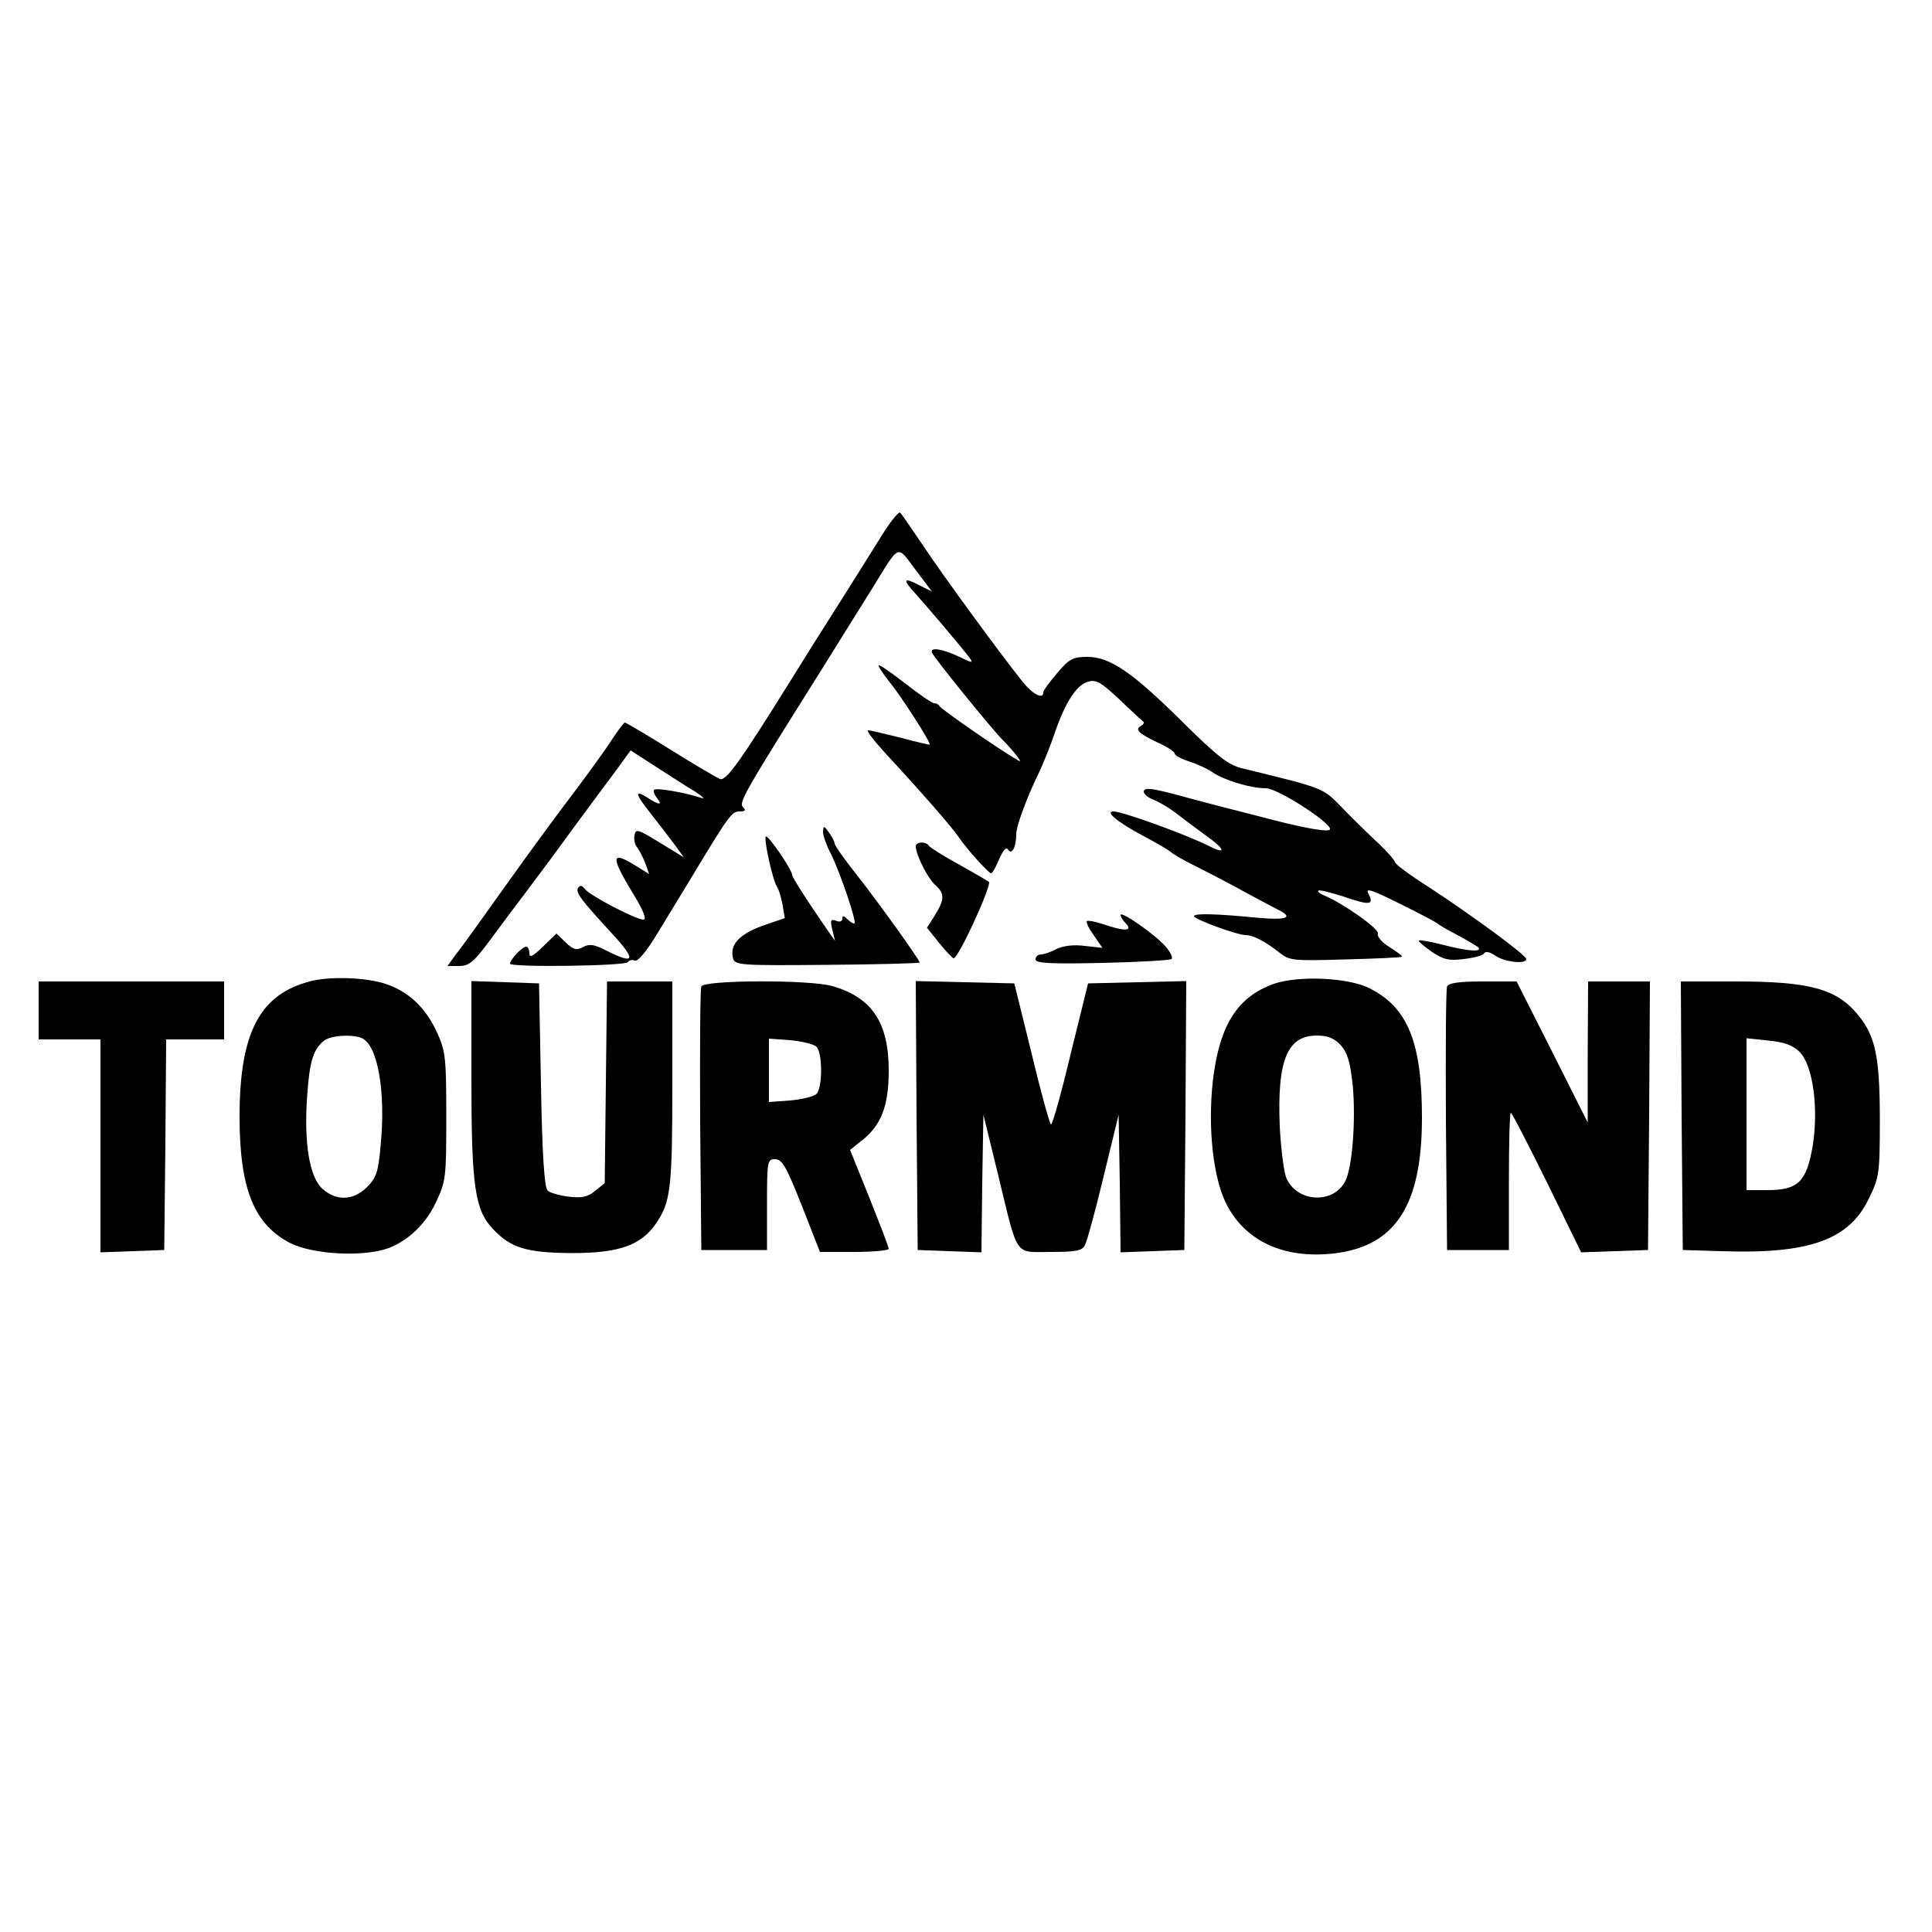
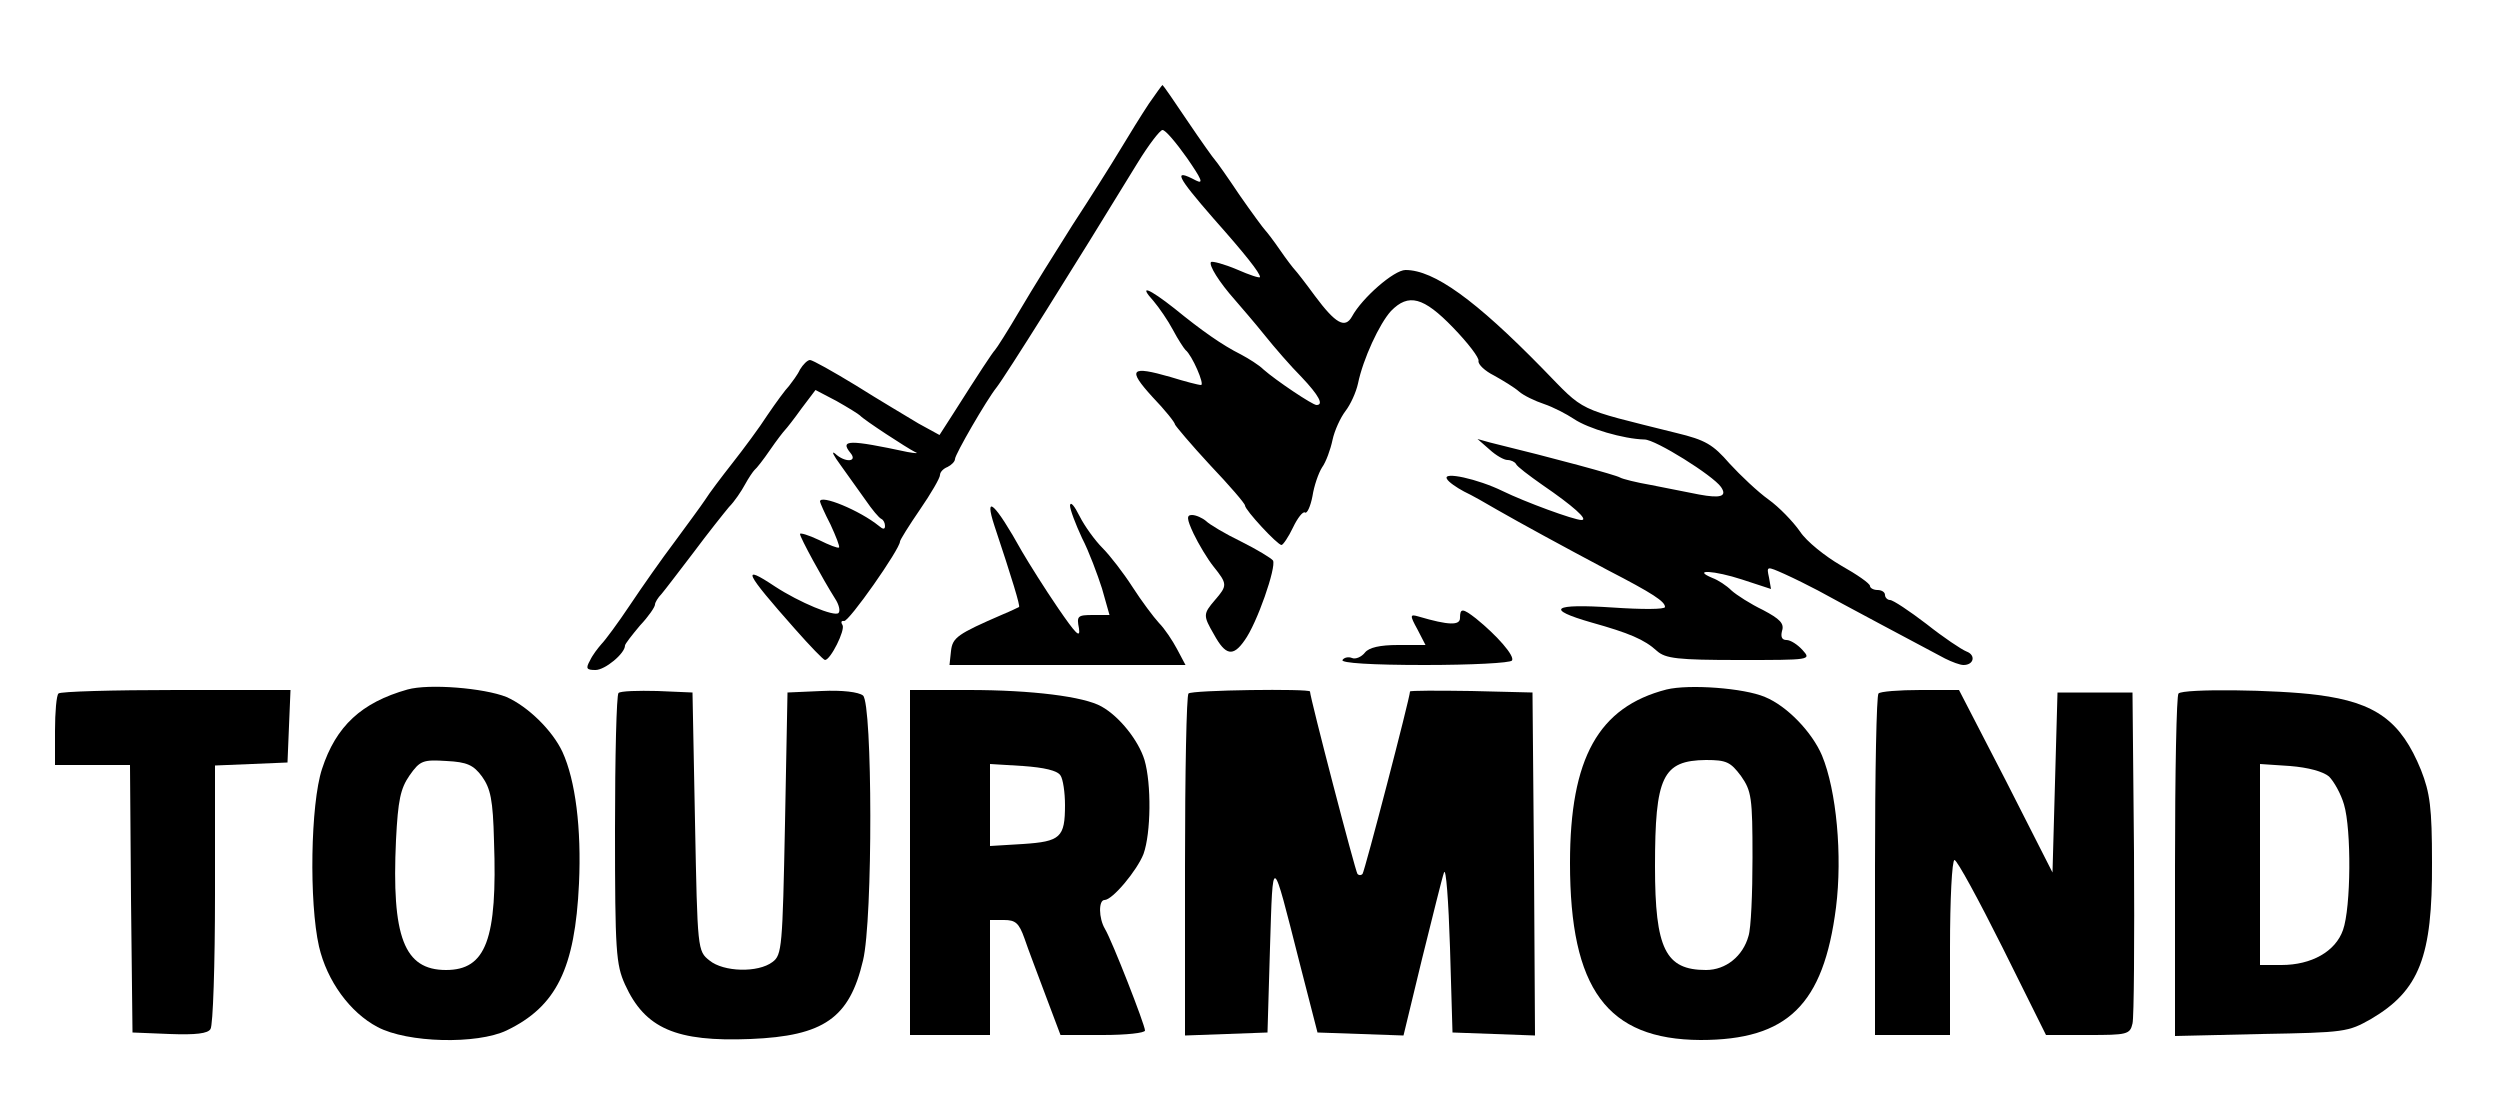
- <svg xmlns="http://www.w3.org/2000/svg" version="1.0" width="500pt" height="500pt" viewBox="0 0 500 500" preserveAspectRatio="xMidYMid meet">
-   <g transform="translate(0,500) scale(0.1,-0.1)" fill="#000000" stroke="none">
-     <path d="M2275 3603 c-27 -43 -78 -125 -115 -183 -37 -58 -86 -136 -110 -175 -137 -220 -171 -267 -187 -261 -9 4 -67 38 -128 76 -62 39 -115 70 -118 70 -2 0 -17 -19 -32 -42 -15 -24 -60 -86 -99 -138 -40 -52 -119 -160 -176 -240 -57 -80 -114 -160 -128 -177 l-24 -33 30 0 c26 0 38 10 81 68 27 37 70 94 95 127 25 33 80 107 122 165 43 58 93 126 112 151 l34 47 65 -42 c35 -22 80 -52 101 -64 20 -13 28 -21 17 -17 -42 14 -117 27 -122 21 -3 -3 0 -12 7 -21 16 -20 6 -19 -25 1 -34 22 -31 9 8 -40 18 -23 45 -58 60 -78 l27 -37 -62 38 c-57 35 -63 37 -66 19 -2 -10 1 -25 7 -31 5 -7 15 -25 21 -41 l10 -28 -34 21 c-66 41 -67 26 -5 -76 25 -41 33 -63 24 -63 -19 0 -138 62 -151 79 -8 10 -13 11 -18 3 -7 -12 8 -31 86 -116 66 -71 62 -84 -13 -46 -31 16 -44 18 -60 9 -17 -9 -25 -7 -45 12 l-24 23 -35 -34 c-26 -25 -35 -30 -35 -17 0 9 -4 17 -8 17 -10 0 -42 -33 -42 -44 0 -10 299 -6 305 4 3 5 11 7 18 4 8 -3 32 26 60 73 26 43 65 107 87 143 97 161 104 170 124 170 15 0 17 3 9 11 -12 12 4 39 202 354 48 77 107 172 131 210 74 120 64 116 113 51 l43 -57 -32 16 c-42 22 -45 16 -12 -20 29 -32 119 -138 141 -167 11 -15 7 -14 -28 3 -43 20 -75 25 -69 10 4 -12 154 -197 183 -226 11 -11 27 -29 35 -39 13 -18 13 -19 0 -11 -42 24 -195 130 -198 137 -2 4 -8 8 -14 8 -6 0 -39 23 -75 51 -36 28 -66 49 -69 47 -2 -2 11 -21 28 -43 30 -36 108 -158 104 -162 -1 -1 -35 7 -76 18 -40 10 -78 19 -83 19 -6 0 14 -26 44 -59 90 -97 173 -192 189 -216 21 -31 78 -95 85 -95 3 0 13 17 21 37 11 24 18 32 23 24 10 -15 21 8 21 40 0 21 27 95 61 164 10 22 28 66 39 99 27 79 57 125 87 132 20 6 34 -3 81 -47 31 -30 59 -55 61 -57 3 -2 0 -7 -7 -11 -16 -10 -4 -20 51 -46 20 -9 37 -21 37 -25 0 -5 17 -14 38 -21 20 -6 48 -19 62 -29 31 -20 97 -40 136 -40 33 0 186 -101 164 -108 -13 -5 -83 9 -180 35 -30 8 -71 18 -90 23 -19 5 -62 16 -95 25 -90 25 -115 29 -115 16 0 -6 12 -16 26 -21 15 -6 38 -20 53 -31 14 -11 50 -38 80 -60 50 -35 57 -52 13 -30 -61 31 -227 91 -250 91 -24 0 12 -29 78 -64 30 -16 62 -34 70 -41 8 -7 38 -24 65 -37 28 -14 82 -42 120 -63 39 -21 80 -43 92 -49 43 -21 23 -28 -54 -21 -102 10 -163 12 -163 4 0 -8 112 -49 134 -49 19 0 50 -16 88 -46 25 -20 35 -21 169 -17 79 2 145 5 147 7 2 2 -13 13 -32 25 -20 12 -33 28 -30 35 4 12 -91 79 -140 99 -10 4 -17 10 -14 12 2 3 33 -5 67 -16 67 -23 78 -21 62 9 -8 15 10 9 82 -27 51 -25 94 -48 97 -51 3 -3 25 -16 50 -29 25 -13 49 -28 55 -32 14 -14 -27 -11 -91 6 -32 8 -59 13 -62 11 -2 -2 13 -15 33 -29 30 -20 44 -24 83 -19 26 3 50 9 53 15 4 6 16 3 30 -7 24 -16 79 -22 79 -8 0 10 -139 112 -252 186 -49 31 -88 60 -88 65 0 4 -19 26 -41 47 -23 21 -65 62 -93 91 -54 55 -42 51 -263 105 -35 9 -63 31 -151 118 -131 130 -189 170 -248 170 -37 0 -47 -5 -78 -42 -20 -23 -36 -45 -36 -50 0 -19 -27 -5 -53 27 -57 71 -204 272 -256 350 -30 44 -57 84 -61 88 -4 5 -29 -27 -55 -70z" />
-     <path d="M2130 2847 c0 -10 9 -35 20 -56 25 -50 69 -181 61 -181 -4 0 -12 5 -19 12 -9 9 -12 9 -12 0 0 -6 -7 -9 -16 -5 -14 5 -16 2 -10 -23 l7 -29 -21 30 c-56 81 -90 135 -90 141 0 13 -63 105 -68 99 -6 -6 18 -115 29 -130 4 -5 10 -26 14 -45 l6 -36 -58 -20 c-60 -22 -85 -49 -76 -84 5 -18 19 -19 244 -17 131 1 239 4 239 6 0 7 -104 152 -162 226 -32 40 -58 77 -58 82 0 5 -7 18 -15 29 -13 18 -14 18 -15 1z" />
-     <path d="M2370 2810 c0 -22 31 -83 50 -100 25 -22 25 -37 0 -78 l-21 -33 32 -40 c17 -21 34 -39 37 -39 12 0 92 173 92 197 0 1 -34 21 -75 44 -41 22 -77 45 -81 50 -7 12 -34 11 -34 -1z" />
-     <path d="M2900 2632 c0 -4 5 -13 12 -20 21 -21 2 -23 -47 -7 -26 9 -49 14 -52 11 -3 -3 5 -19 18 -37 l22 -32 -46 5 c-29 4 -56 0 -73 -8 -14 -8 -33 -14 -40 -14 -8 0 -14 -6 -14 -13 0 -10 38 -12 173 -9 94 2 175 7 179 10 4 4 -3 18 -16 33 -26 30 -116 93 -116 81z" />
-     <path d="M805 2461 c-132 -33 -185 -132 -185 -351 0 -188 38 -280 133 -328 52 -25 157 -34 228 -19 60 12 117 61 147 125 26 55 27 64 27 222 0 151 -2 169 -23 216 -30 66 -74 108 -135 128 -49 16 -139 20 -192 7z m130 -147 c42 -16 64 -137 50 -279 -6 -68 -11 -83 -35 -107 -35 -35 -79 -37 -115 -5 -34 29 -49 120 -40 241 6 90 16 121 44 143 17 13 69 17 96 7z" />
-     <path d="M3297 2454 c-95 -34 -141 -107 -158 -250 -14 -125 1 -259 38 -326 50 -92 148 -136 274 -122 160 18 229 124 229 351 0 194 -36 285 -135 335 -54 28 -183 34 -248 12z m172 -158 c18 -20 25 -42 32 -106 8 -88 -1 -213 -20 -248 -31 -58 -122 -54 -151 7 -7 14 -15 76 -18 136 -7 171 19 235 96 235 28 0 45 -7 61 -24z" />
-     <path d="M100 2385 l0 -75 80 0 80 0 0 -275 0 -276 83 3 82 3 3 273 2 272 75 0 75 0 0 75 0 75 -240 0 -240 0 0 -75z" />
-     <path d="M1220 2208 c0 -281 9 -340 57 -390 46 -48 86 -60 203 -61 122 0 179 20 218 77 38 56 42 91 42 363 l0 263 -84 0 -85 0 -3 -261 -3 -261 -25 -20 c-19 -16 -35 -19 -68 -15 -24 3 -49 10 -55 16 -8 8 -14 94 -17 274 l-5 262 -87 3 -88 3 0 -253z" />
-     <path d="M1815 2447 c-3 -6 -4 -163 -3 -347 l3 -335 85 0 85 0 0 118 c0 113 1 117 21 117 18 0 29 -19 69 -120 l47 -120 89 0 c49 0 89 4 89 8 0 5 -23 64 -50 132 l-50 124 30 24 c51 40 70 90 70 182 0 124 -44 189 -146 218 -58 17 -333 16 -339 -1z m298 -156 c16 -16 16 -106 0 -122 -7 -7 -37 -14 -68 -17 l-55 -4 0 82 0 82 55 -4 c31 -3 61 -10 68 -17z" />
-     <path d="M2372 2113 l3 -348 82 -3 83 -3 2 178 3 178 38 -155 c53 -218 41 -200 136 -200 66 0 82 3 89 18 5 9 27 89 48 177 l39 160 3 -178 2 -178 83 3 82 3 3 348 2 348 -127 -3 -127 -3 -45 -182 c-24 -101 -47 -183 -51 -183 -3 0 -26 82 -50 183 l-45 182 -128 3 -127 3 2 -348z" />
-     <path d="M3745 2447 c-3 -6 -4 -163 -3 -347 l3 -335 80 0 80 0 0 178 c0 97 2 177 5 177 3 0 45 -82 94 -181 l88 -180 87 3 86 3 3 348 2 347 -80 0 -80 0 -1 -182 0 -183 -92 183 -92 182 -88 0 c-61 0 -89 -4 -92 -13z" />
-     <path d="M4352 2113 l3 -348 100 -3 c226 -8 330 29 381 135 27 55 29 64 29 203 0 164 -11 219 -57 274 -55 67 -125 86 -316 86 l-142 0 2 -347z m306 164 c34 -35 49 -146 33 -244 -16 -92 -38 -113 -117 -113 l-54 0 0 196 0 197 57 -6 c41 -4 63 -12 81 -30z" />
+ <svg xmlns="http://www.w3.org/2000/svg" version="1.0" width="500pt" height="224pt" viewBox="0 0 500 224" preserveAspectRatio="xMidYMid meet">
+   <g transform="translate(0,224) scale(0.1,-0.1)" fill="#000000" stroke="none">
+     <path d="M2298 2033 c-14 -21 -40 -63 -58 -93 -18 -30 -61 -98 -95 -150 -33 -52 -81 -129 -105 -170 -24 -41 -47 -77 -50 -80 -5 -5 -32 -46 -84 -128 l-27 -42 -42 23 c-23 14 -79 47 -125 76 -46 28 -87 51 -92 51 -5 0 -14 -9 -20 -19 -5 -11 -16 -25 -22 -33 -7 -7 -26 -33 -43 -58 -16 -25 -48 -68 -70 -96 -22 -28 -47 -61 -55 -74 -8 -12 -36 -50 -61 -84 -25 -33 -65 -90 -89 -126 -24 -36 -50 -71 -57 -78 -7 -8 -18 -22 -23 -33 -9 -16 -7 -19 11 -19 19 0 59 33 59 49 0 3 14 21 30 40 17 18 30 37 30 42 0 4 6 14 13 21 6 7 35 45 64 83 29 39 61 79 71 91 11 11 25 32 32 45 7 13 16 26 19 29 4 3 18 21 31 40 13 19 27 37 30 40 3 3 18 22 33 43 l28 37 42 -22 c23 -13 44 -26 47 -29 8 -9 94 -65 110 -73 8 -3 2 -3 -15 0 -117 25 -136 25 -114 -2 15 -18 -11 -20 -31 -1 -8 6 -3 -4 11 -23 14 -19 36 -51 50 -70 13 -19 27 -36 32 -38 4 -2 7 -8 7 -14 0 -7 -4 -7 -12 0 -38 31 -118 64 -118 49 0 -2 9 -23 21 -46 11 -24 19 -44 17 -46 -2 -2 -20 5 -40 15 -21 10 -38 15 -38 12 0 -7 46 -91 70 -129 8 -12 11 -25 7 -29 -8 -8 -78 21 -127 53 -69 46 -61 29 40 -85 30 -34 57 -62 60 -62 11 0 41 60 35 70 -4 6 -2 9 3 8 9 -3 112 144 112 159 0 3 18 32 40 64 22 32 40 63 40 69 0 6 7 13 15 16 8 4 15 11 15 16 0 9 63 118 83 143 18 23 153 238 282 449 22 36 45 66 50 66 6 0 27 -25 49 -56 29 -42 34 -53 18 -45 -47 25 -39 9 35 -76 64 -72 93 -109 93 -117 0 -3 -21 4 -46 15 -26 11 -49 17 -52 15 -5 -6 16 -40 48 -76 12 -14 39 -45 59 -70 20 -25 53 -63 74 -84 35 -37 45 -56 30 -56 -8 0 -81 49 -106 71 -9 9 -30 22 -45 30 -38 19 -79 48 -133 92 -52 41 -73 49 -42 15 11 -13 29 -39 39 -58 10 -19 22 -37 25 -40 13 -10 39 -70 31 -70 -5 0 -32 7 -61 16 -80 23 -87 16 -36 -40 25 -26 45 -51 45 -55 1 -3 32 -40 70 -81 39 -41 70 -77 70 -81 0 -9 65 -79 73 -79 3 0 14 16 23 35 9 19 20 33 24 30 4 -3 11 12 15 33 3 20 12 46 19 57 8 11 17 36 21 55 4 19 16 45 26 58 10 13 21 37 25 55 10 49 43 120 66 145 35 36 65 28 124 -33 30 -31 53 -61 51 -67 -1 -7 13 -20 31 -29 18 -10 41 -24 50 -32 9 -8 32 -19 50 -25 18 -6 45 -20 60 -30 28 -19 99 -40 141 -41 22 0 137 -72 153 -95 13 -19 -1 -23 -44 -15 -24 5 -67 13 -96 19 -29 5 -57 12 -62 15 -8 5 -129 38 -260 70 l-25 7 24 -21 c13 -12 29 -21 36 -21 7 0 15 -4 17 -8 2 -5 26 -23 53 -42 60 -41 93 -70 78 -70 -15 0 -113 36 -158 58 -49 24 -121 40 -111 24 3 -6 19 -17 34 -25 15 -7 45 -24 67 -37 49 -28 126 -70 220 -120 91 -47 115 -63 115 -74 0 -5 -46 -5 -105 -1 -120 8 -136 -3 -42 -30 75 -21 106 -34 131 -57 17 -15 41 -18 164 -18 144 0 145 0 127 20 -10 11 -24 20 -32 20 -9 0 -12 6 -9 18 5 15 -4 24 -38 42 -25 12 -53 30 -63 39 -10 10 -27 21 -38 25 -43 18 4 15 59 -3 l58 -19 -4 23 c-5 23 -5 23 31 7 20 -9 50 -24 67 -33 36 -20 218 -117 254 -136 14 -7 30 -13 37 -13 21 0 25 20 6 27 -10 4 -46 28 -80 55 -34 26 -67 48 -73 48 -5 0 -10 5 -10 10 0 6 -7 10 -15 10 -8 0 -15 4 -15 8 0 5 -26 23 -58 41 -31 18 -69 48 -82 68 -14 20 -42 49 -63 64 -21 15 -56 48 -78 72 -33 38 -48 47 -106 61 -204 51 -181 40 -268 129 -134 137 -217 197 -274 197 -23 0 -87 -56 -107 -93 -14 -25 -33 -14 -74 41 -19 26 -37 49 -40 52 -3 3 -17 21 -30 40 -13 19 -27 37 -30 40 -3 3 -26 34 -51 70 -24 36 -46 67 -49 70 -3 3 -28 38 -55 78 -26 39 -49 72 -50 72 -1 0 -13 -17 -27 -37z" />
+     <path d="M2140 1229 c0 -8 11 -37 24 -65 14 -27 31 -73 40 -101 l15 -53 -33 0 c-31 0 -33 -2 -28 -27 3 -21 -7 -10 -42 41 -26 38 -58 89 -72 113 -54 97 -77 118 -55 51 35 -105 52 -161 49 -162 -2 -1 -16 -8 -33 -15 -90 -39 -100 -46 -103 -73 l-3 -28 236 0 236 0 -17 32 c-9 17 -25 41 -36 52 -11 12 -35 44 -53 72 -18 28 -45 63 -60 78 -15 15 -36 44 -46 64 -10 20 -18 30 -19 21z" />
+     <path d="M2387 1173 c10 -21 28 -51 40 -66 28 -35 28 -38 3 -67 -24 -28 -24 -31 -2 -69 23 -42 38 -45 61 -12 25 34 64 147 57 160 -4 5 -32 22 -64 38 -31 15 -63 34 -70 41 -7 6 -20 12 -28 12 -11 0 -11 -7 3 -37z" />
+     <path d="M2920 1004 c0 -15 -22 -15 -83 3 -17 5 -18 3 -2 -26 l16 -31 -55 0 c-36 0 -58 -5 -66 -15 -7 -9 -19 -14 -26 -11 -7 3 -16 1 -19 -4 -4 -6 58 -10 164 -10 93 0 172 4 175 9 6 9 -30 50 -72 84 -27 21 -32 21 -32 1z" />
+     <path d="M815 861 c-92 -26 -143 -73 -171 -159 -23 -70 -26 -267 -6 -355 16 -69 62 -132 117 -161 60 -32 199 -35 258 -7 100 48 137 124 145 294 5 110 -7 206 -33 263 -20 43 -69 91 -112 110 -45 18 -155 27 -198 15z m149 -174 c17 -24 22 -46 24 -129 7 -197 -16 -258 -96 -258 -84 0 -109 66 -100 260 4 80 9 103 27 129 21 30 27 32 74 29 41 -2 54 -8 71 -31z" />
+     <path d="M3333 861 c-136 -35 -193 -137 -193 -347 0 -252 74 -353 261 -354 174 0 246 70 271 265 13 104 1 234 -28 304 -20 47 -70 99 -114 117 -42 18 -152 26 -197 15z m149 -173 c21 -30 23 -43 23 -163 0 -72 -3 -142 -8 -157 -11 -40 -45 -68 -85 -68 -81 0 -102 42 -102 207 0 180 15 212 102 213 41 0 49 -4 70 -32z" />
+     <path d="M117 853 c-4 -3 -7 -37 -7 -75 l0 -68 75 0 75 0 2 -267 3 -268 74 -3 c53 -2 77 1 82 10 5 7 9 129 9 270 l0 257 73 3 72 3 3 73 3 72 -229 0 c-126 0 -232 -3 -235 -7z" />
+     <path d="M1237 854 c-4 -4 -7 -127 -7 -273 0 -244 2 -270 20 -310 40 -88 102 -115 251 -109 147 6 198 42 225 157 20 82 19 514 0 530 -9 7 -41 11 -83 9 l-68 -3 -5 -262 c-5 -247 -6 -263 -25 -277 -29 -22 -98 -20 -126 3 -24 19 -24 21 -29 278 l-5 258 -70 3 c-39 1 -74 0 -78 -4z" />
+     <path d="M1820 515 l0 -345 80 0 80 0 0 115 0 115 28 0 c23 0 30 -6 41 -37 7 -21 27 -73 43 -116 l29 -77 85 0 c46 0 84 4 84 9 0 11 -66 180 -80 203 -13 22 -13 58 -1 58 16 0 65 59 78 92 15 42 16 140 2 188 -12 39 -50 87 -86 107 -35 20 -140 33 -265 33 l-118 0 0 -345z m301 174 c5 -7 9 -34 9 -59 0 -65 -9 -73 -84 -78 l-66 -4 0 82 0 82 66 -4 c42 -3 69 -9 75 -19z" />
+     <path d="M2377 853 c-4 -3 -7 -159 -7 -345 l0 -339 83 3 82 3 5 170 c6 189 3 190 59 -30 l36 -140 86 -3 86 -3 37 153 c21 84 40 162 44 173 4 11 9 -56 12 -150 l5 -170 83 -3 82 -3 -2 343 -3 343 -122 3 c-68 1 -123 1 -123 -1 0 -12 -91 -361 -95 -365 -3 -3 -7 -3 -10 0 -4 4 -95 353 -95 365 0 6 -237 3 -243 -4z" />
+     <path d="M3757 853 c-4 -3 -7 -159 -7 -345 l0 -338 75 0 75 0 0 175 c0 96 4 175 9 175 5 0 48 -79 96 -175 l87 -175 84 0 c78 0 84 1 89 23 3 12 4 166 3 342 l-3 320 -75 0 -75 0 -5 -180 -5 -180 -93 183 -94 182 -77 0 c-43 0 -81 -3 -84 -7z" />
+     <path d="M4357 853 c-4 -3 -7 -159 -7 -346 l0 -339 173 4 c167 3 173 4 219 30 97 57 123 125 122 313 0 110 -4 139 -22 185 -40 98 -90 135 -206 150 -83 11 -270 13 -279 3z m301 -166 c10 -10 24 -35 30 -56 15 -50 14 -206 -2 -251 -15 -43 -63 -70 -123 -70 l-43 0 0 201 0 201 60 -4 c37 -3 66 -11 78 -21z" />
  </g>
</svg>
